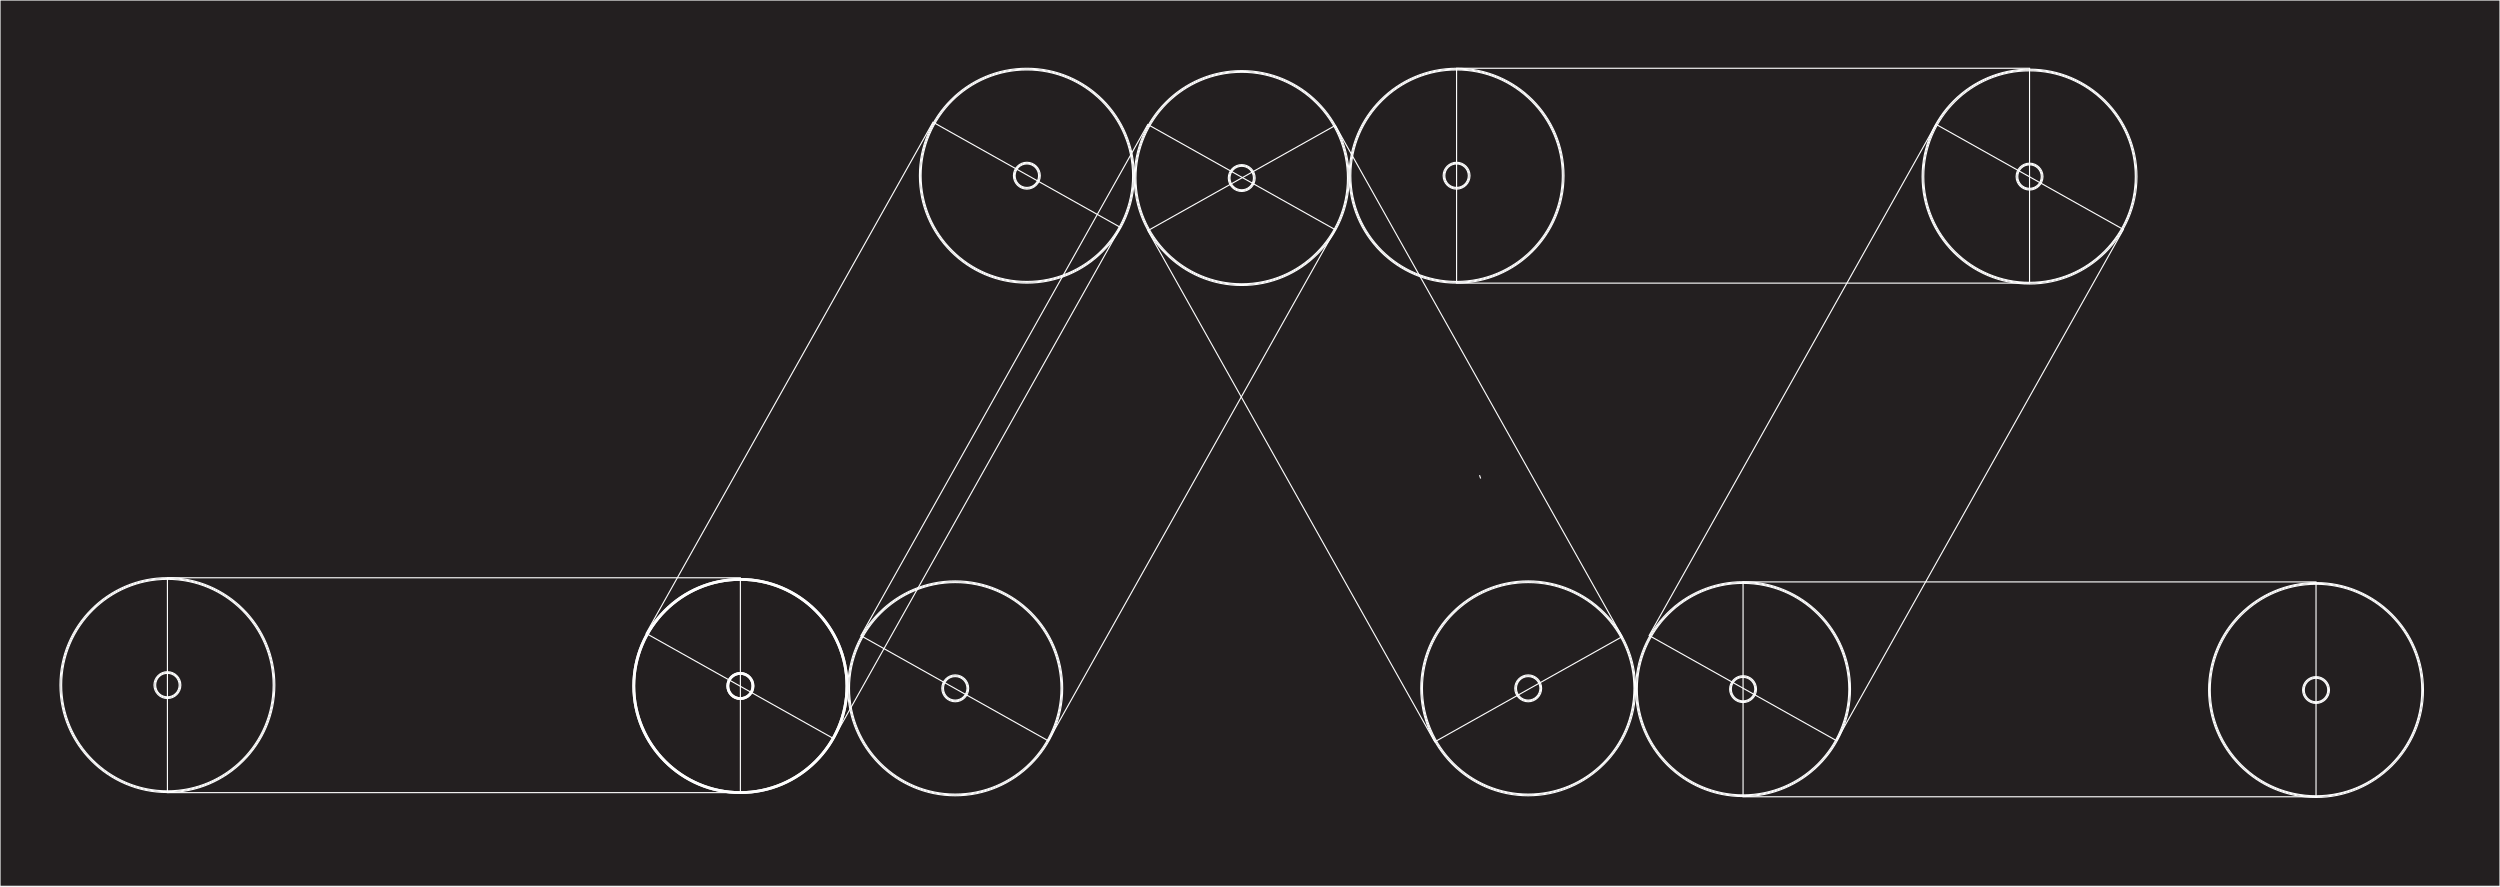
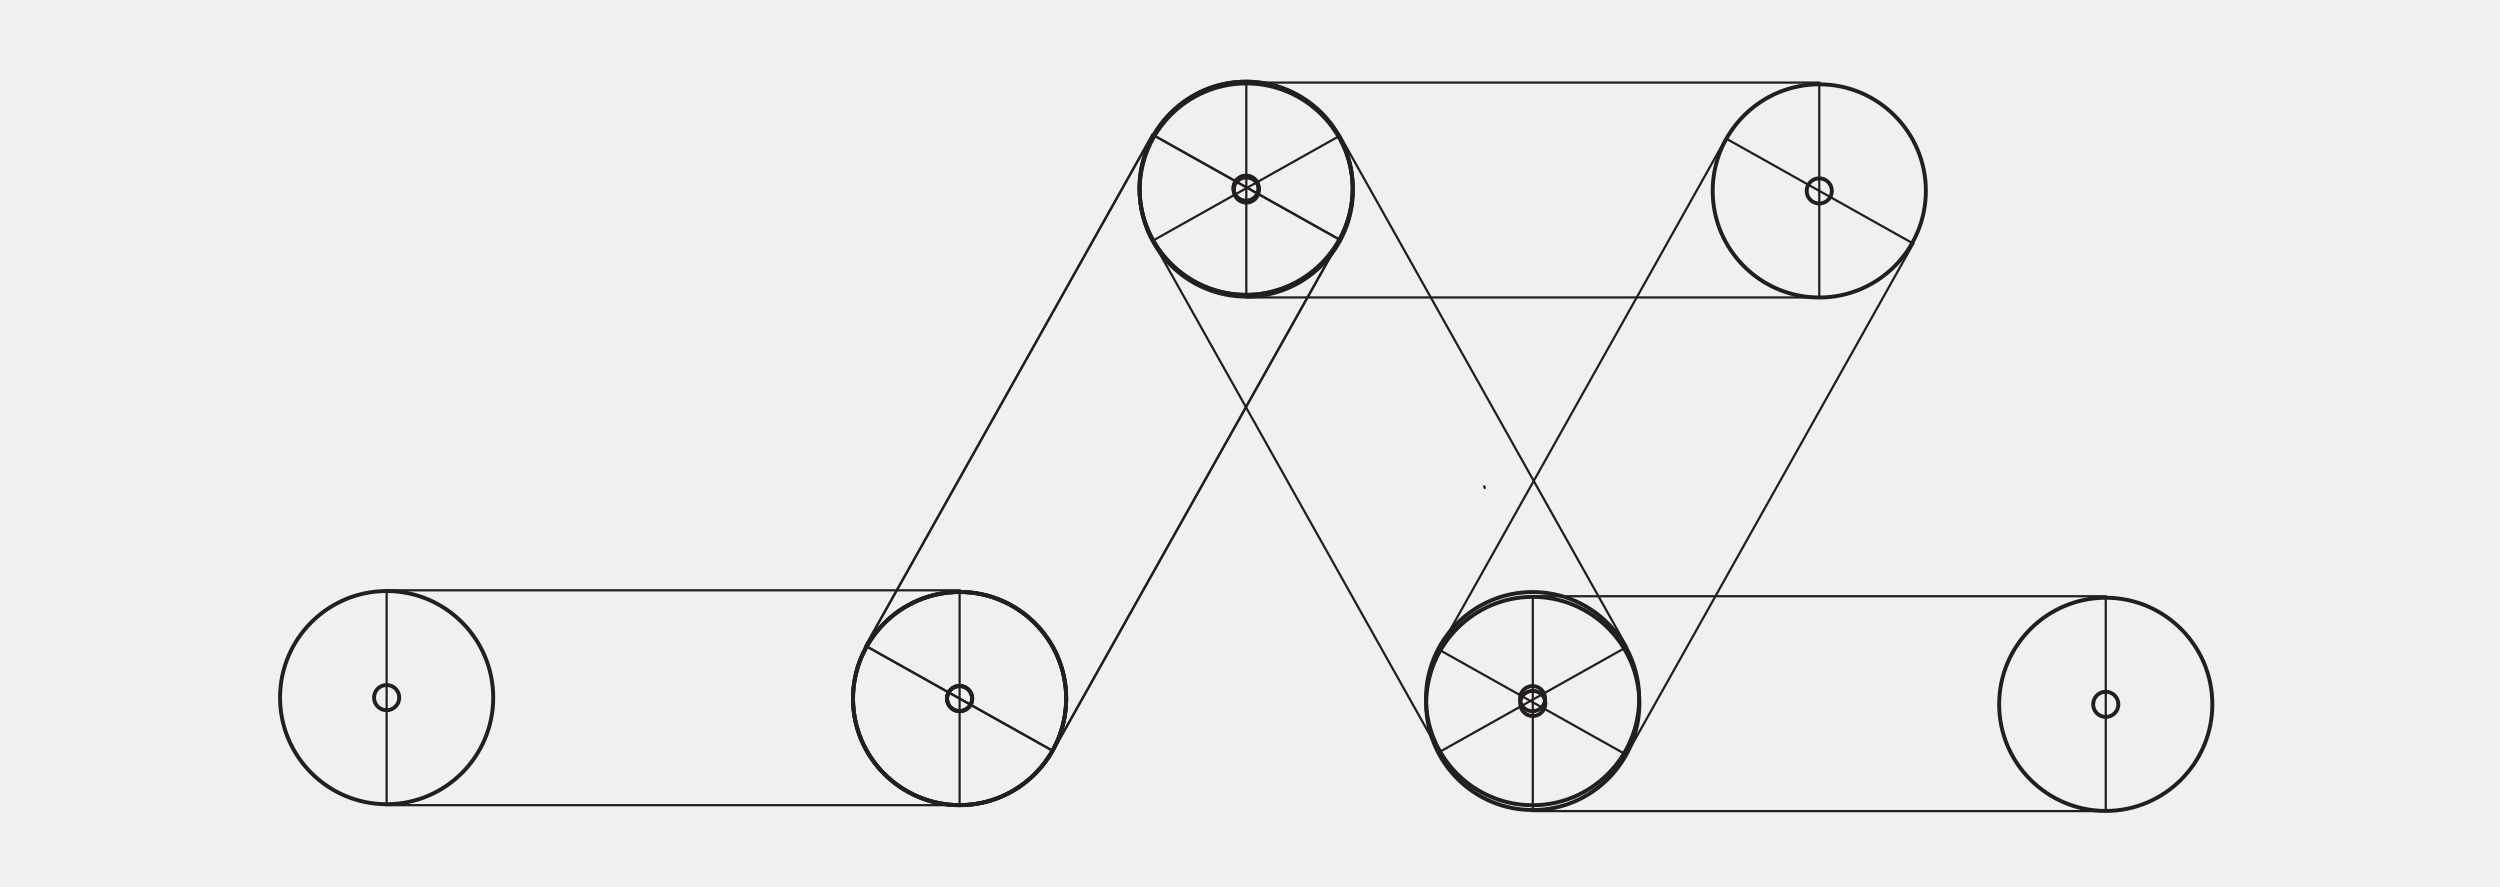
- <svg xmlns="http://www.w3.org/2000/svg" version="1.1" x="0px" y="0px" viewBox="0 0 2234 792" style="enable-background:new 0 0 2234 792;" xml:space="preserve">
+ <svg xmlns="http://www.w3.org/2000/svg" version="1.1" id="Layer_1" x="0px" y="0px" viewBox="0 0 2234 792" style="enable-background:new 0 0 2234 792;" xml:space="preserve">
  <style type="text/css">
- 	.st0{fill:#231F20;stroke:#FFFFFF;stroke-miterlimit:10;}
- 	.st1{fill:none;stroke:#FFFFFF;stroke-miterlimit:10;}
- 	.st2{fill:none;stroke:#FFFFFF;stroke-width:1;stroke-miterlimit:10;}
- 	.st3{fill:none;stroke:#FFFFFF;stroke-width:1;stroke-miterlimit:10.001;}
- 	.st4{fill:none;stroke:#FFFFFF;stroke-miterlimit:10;}
- 	.st5{fill:none;stroke:#FFFFFF;stroke-width:1;stroke-miterlimit:10;}
+ 	.st0{fill:none;stroke:#231F20;stroke-width:2;stroke-miterlimit:9.999;}
+ 	.st1{fill:none;stroke:#231F20;stroke-width:2;stroke-miterlimit:10;}
+ 	.st2{fill:none;stroke:#231F20;stroke-width:2;stroke-miterlimit:9.999;}
+ 	.st3{fill:none;stroke:#231F20;stroke-width:2;stroke-miterlimit:10.003;}
+ 	.st4{fill:none;stroke:#231F20;stroke-width:2;stroke-miterlimit:10;}
+ 	.st5{fill:none;stroke:#231F20;stroke-width:2;stroke-miterlimit:10.001;}
</style>
-   <g id="Layer_1">
-     <rect class="st0" width="2234" height="792" />
-   </g>
-   <g id="Layer_2">
+   <g>
    <g>
      <g>
-         <g>
-           <ellipse transform="matrix(0.7071 -0.7071 0.7071 0.7071 212.5005 831.1816)" class="st1" cx="1109.6" cy="159.1" rx="95.2" ry="95.2" />
-           <path class="st1" d="M1109.6,64.6c52,0,94.5,42.4,94.5,94.5s-42.5,94.5-94.5,94.5s-94.5-42.4-94.5-94.5S1057.6,64.6,1109.6,64.6       M1109.6,63.1c-53,0-96,43.1-96,96s43,96,96,96s96-43.1,96-96S1162.6,63.1,1109.6,63.1L1109.6,63.1z" />
-         </g>
-         <g>
-           <circle class="st1" cx="1109.6" cy="159.1" r="11.2" />
-           <path class="st1" d="M1109.6,148.6c5.8,0,10.5,4.6,10.5,10.5s-4.7,10.5-10.5,10.5s-10.5-4.6-10.5-10.5      S1103.8,148.6,1109.6,148.6 M1109.6,147.1c-6.6,0-12,5.4-12,12s5.4,12,12,12s12-5.4,12-12S1116.2,147.1,1109.6,147.1      L1109.6,147.1z" />
-         </g>
-       </g>
-       <line class="st1" x1="1322.1" y1="424.6" x2="1323.1" y2="427.6" />
-       <g>
-         <g>
-           <circle class="st1" cx="853.6" cy="615.1" r="95.2" />
-           <path class="st1" d="M853.6,520.6c52,0,94.5,42.4,94.5,94.5s-42.5,94.5-94.5,94.5s-94.5-42.4-94.5-94.5S801.6,520.6,853.6,520.6       M853.6,519.1c-53,0-96,43.1-96,96s43,96,96,96s96-43.1,96-96S906.6,519.1,853.6,519.1L853.6,519.1z" />
-         </g>
-         <g>
-           <circle class="st1" cx="853.6" cy="615.1" r="11.2" />
-           <path class="st1" d="M853.6,604.6c5.8,0,10.5,4.6,10.5,10.5s-4.7,10.5-10.5,10.5c-5.9,0-10.5-4.6-10.5-10.5      S847.7,604.6,853.6,604.6 M853.6,603.1c-6.6,0-12,5.4-12,12s5.4,12,12,12s12-5.4,12-12S860.2,603.1,853.6,603.1L853.6,603.1z" />
-         </g>
+         <ellipse transform="matrix(0.7071 -0.7071 0.7071 0.7071 207.119 836.6714)" class="st0" cx="1113.5" cy="168.3" rx="95.2" ry="95.2" />
+         <path class="st1" d="M1113.5,73.8c52,0,94.5,42.4,94.5,94.5s-42.5,94.5-94.5,94.5s-94.5-42.4-94.5-94.5S1061.5,73.8,1113.5,73.8      M1113.5,72.3c-53,0-96,43.1-96,96s43,96,96,96s96-43.1,96-96S1166.5,72.3,1113.5,72.3L1113.5,72.3z" />
      </g>
      <g>
-         <g>
-           <ellipse transform="matrix(0.7071 -0.7071 0.7071 0.7071 -34.9065 1145.7)" class="st2" cx="1365.5" cy="615" rx="95.2" ry="95.2" />
-           <path class="st1" d="M1365.6,520.6c52.1,0,94.5,42.4,94.5,94.5s-42.4,94.5-94.5,94.5c-52,0-94.5-42.4-94.5-94.5      S1313.6,520.6,1365.6,520.6 M1365.6,519.1c-53,0-96,43.1-96,96s43,96,96,96c52.9,0,96-43.1,96-96S1418.5,519.1,1365.6,519.1      L1365.6,519.1z" />
-         </g>
-         <g>
-           <circle class="st1" cx="1365.6" cy="615.1" r="11.2" />
-           <path class="st1" d="M1365.6,604.6c5.8,0,10.5,4.6,10.5,10.5s-4.7,10.5-10.5,10.5s-10.5-4.6-10.5-10.5      S1359.8,604.6,1365.6,604.6 M1365.6,603.1c-6.6,0-12,5.4-12,12s5.4,12,12,12s12-5.4,12-12S1372.2,603.1,1365.6,603.1      L1365.6,603.1z" />
-         </g>
+         <circle class="st1" cx="1113.5" cy="168.3" r="11.2" />
+         <path class="st1" d="M1113.5,157.8c5.8,0,10.5,4.6,10.5,10.5s-4.7,10.5-10.5,10.5s-10.5-4.6-10.5-10.5S1107.7,157.8,1113.5,157.8      M1113.5,156.3c-6.6,0-12,5.4-12,12s5.4,12,12,12s12-5.4,12-12S1120.1,156.3,1113.5,156.3L1113.5,156.3z" />
      </g>
-       <rect x="719.3" y="290.6" transform="matrix(0.4894 -0.8721 0.8721 0.4894 163.8533 1053.14)" class="st3" width="523.8" height="192" />
-       <rect x="1141.6" y="125.6" transform="matrix(0.8721 -0.4894 0.4894 0.8721 -31.2962 655.2282)" class="st3" width="192" height="523.8" />
+     </g>
+     <line class="st1" x1="1326" y1="433.8" x2="1327" y2="436.8" />
+     <g>
+       <g>
+         <circle class="st1" cx="857.5" cy="624.3" r="95.2" />
+         <path class="st1" d="M857.5,529.8c52,0,94.5,42.4,94.5,94.5s-42.5,94.5-94.5,94.5S763,676.4,763,624.3S805.5,529.8,857.5,529.8      M857.5,528.3c-53,0-96,43.1-96,96s43,96,96,96s96-43.1,96-96S910.5,528.3,857.5,528.3L857.5,528.3z" />
+       </g>
+       <g>
+         <circle class="st1" cx="857.5" cy="624.3" r="11.2" />
+         <path class="st1" d="M857.5,613.8c5.8,0,10.5,4.6,10.5,10.5s-4.7,10.5-10.5,10.5c-5.9,0-10.5-4.6-10.5-10.5     S851.6,613.8,857.5,613.8 M857.5,612.3c-6.6,0-12,5.4-12,12s5.4,12,12,12s12-5.4,12-12S864.1,612.3,857.5,612.3L857.5,612.3z" />
+       </g>
    </g>
    <g>
      <g>
-         <g>
-           <ellipse transform="matrix(0.7071 -0.7071 0.7071 0.7071 170.2272 1643.93)" class="st2" cx="2069.5" cy="616.5" rx="95.2" ry="95.2" />
-           <path class="st1" d="M2069.6,522.1c52.1,0,94.5,42.4,94.5,94.5s-42.4,94.5-94.5,94.5c-52,0-94.5-42.4-94.5-94.5      S2017.6,522.1,2069.6,522.1 M2069.6,520.6c-53,0-96,43.1-96,96s43,96,96,96c52.9,0,96-43.1,96-96S2122.5,520.6,2069.6,520.6      L2069.6,520.6z" />
-         </g>
-         <g>
-           <circle class="st1" cx="2069.6" cy="616.6" r="11.2" />
-           <path class="st1" d="M2069.6,606.1c5.8,0,10.5,4.6,10.5,10.5s-4.7,10.5-10.5,10.5s-10.5-4.6-10.5-10.5      S2063.8,606.1,2069.6,606.1 M2069.6,604.6c-6.6,0-12,5.4-12,12s5.4,12,12,12s12-5.4,12-12S2076.2,604.6,2069.6,604.6      L2069.6,604.6z" />
-         </g>
+         <ellipse transform="matrix(0.7071 -0.7071 0.7071 0.7071 -40.2909 1151.157)" class="st2" cx="1369.4" cy="624.2" rx="95.2" ry="95.2" />
+         <path class="st1" d="M1369.5,529.8c52.1,0,94.5,42.4,94.5,94.5s-42.4,94.5-94.5,94.5c-52,0-94.5-42.4-94.5-94.5     S1317.5,529.8,1369.5,529.8 M1369.5,528.3c-53,0-96,43.1-96,96s43,96,96,96c52.9,0,96-43.1,96-96S1422.4,528.3,1369.5,528.3     L1369.5,528.3z" />
      </g>
      <g>
-         <g>
-           <circle class="st1" cx="1557.6" cy="615.8" r="95.2" />
-           <path class="st1" d="M1557.6,521.3c52,0,94.5,42.4,94.5,94.5s-42.5,94.5-94.5,94.5s-94.5-42.4-94.5-94.5      S1505.6,521.3,1557.6,521.3 M1557.6,519.8c-53,0-96,43.1-96,96s43,96,96,96s96-43.1,96-96S1610.6,519.8,1557.6,519.8      L1557.6,519.8z" />
-         </g>
-         <g>
-           <circle class="st1" cx="1557.6" cy="615.8" r="11.2" />
-           <path class="st1" d="M1557.6,605.3c5.8,0,10.5,4.6,10.5,10.5s-4.7,10.5-10.5,10.5c-5.9,0-10.5-4.6-10.5-10.5      S1551.7,605.3,1557.6,605.3 M1557.6,603.8c-6.6,0-12,5.4-12,12s5.4,12,12,12s12-5.4,12-12S1564.2,603.8,1557.6,603.8      L1557.6,603.8z" />
-         </g>
+         <circle class="st1" cx="1369.5" cy="624.3" r="11.2" />
+         <path class="st1" d="M1369.5,613.8c5.8,0,10.5,4.6,10.5,10.5s-4.7,10.5-10.5,10.5s-10.5-4.6-10.5-10.5S1363.7,613.8,1369.5,613.8      M1369.5,612.3c-6.6,0-12,5.4-12,12s5.4,12,12,12s12-5.4,12-12S1376.1,612.3,1369.5,612.3L1369.5,612.3z" />
+       </g>
+     </g>
+     <rect x="723.4" y="299.8" transform="matrix(0.4894 -0.8721 0.8721 0.4894 157.9547 1061.301)" class="st3" width="523.8" height="192" />
+     <rect x="1145.8" y="134.7" transform="matrix(0.8721 -0.4894 0.4894 0.8721 -35.2169 658.459)" class="st3" width="192" height="523.8" />
+   </g>
+   <g>
+     <g>
+       <g>
+         <ellipse transform="matrix(0.7071 -0.7071 0.7071 0.7071 106.1215 1514.804)" class="st2" cx="1881.6" cy="629.3" rx="95.2" ry="95.2" />
+         <path class="st1" d="M1881.7,534.9c52.1,0,94.5,42.4,94.5,94.5s-42.4,94.5-94.5,94.5c-52,0-94.5-42.4-94.5-94.5     S1829.7,534.9,1881.7,534.9 M1881.7,533.4c-53,0-96,43.1-96,96s43,96,96,96c52.9,0,96-43.1,96-96S1934.6,533.4,1881.7,533.4     L1881.7,533.4z" />
      </g>
      <g>
-         <g>
-           <ellipse transform="matrix(0.7071 -0.7071 0.7071 0.7071 419.6595 1328.55)" class="st2" cx="1813.5" cy="157.7" rx="95.2" ry="95.2" />
-           <path class="st1" d="M1813.6,63.3c52.1,0,94.5,42.4,94.5,94.5s-42.4,94.5-94.5,94.5c-52,0-94.5-42.4-94.5-94.5      S1761.6,63.3,1813.6,63.3 M1813.6,61.8c-53,0-96,43.1-96,96s43,96,96,96c52.9,0,96-43.1,96-96S1866.5,61.8,1813.6,61.8      L1813.6,61.8z" />
-         </g>
-         <g>
-           <circle class="st1" cx="1813.6" cy="157.8" r="11.2" />
-           <path class="st1" d="M1813.6,147.3c5.8,0,10.5,4.6,10.5,10.5s-4.7,10.5-10.5,10.5s-10.5-4.6-10.5-10.5      S1807.8,147.3,1813.6,147.3 M1813.6,145.8c-6.6,0-12,5.4-12,12s5.4,12,12,12s12-5.4,12-12S1820.2,145.8,1813.6,145.8      L1813.6,145.8z" />
-         </g>
+         <circle class="st1" cx="1881.7" cy="629.4" r="11.2" />
+         <path class="st1" d="M1881.7,618.9c5.8,0,10.5,4.6,10.5,10.5s-4.7,10.5-10.5,10.5s-10.5-4.6-10.5-10.5S1875.9,618.9,1881.7,618.9      M1881.7,617.4c-6.6,0-12,5.4-12,12s5.4,12,12,12s12-5.4,12-12S1888.3,617.4,1881.7,617.4L1881.7,617.4z" />
      </g>
-       <g>
-         <g>
-           <circle class="st1" cx="1301.6" cy="157" r="95.2" />
-           <path class="st1" d="M1301.6,62.5c52,0,94.5,42.4,94.5,94.5s-42.5,94.5-94.5,94.5s-94.5-42.4-94.5-94.5S1249.6,62.5,1301.6,62.5       M1301.6,61c-53,0-96,43.1-96,96s43,96,96,96s96-43.1,96-96S1354.6,61,1301.6,61L1301.6,61z" />
-         </g>
-         <g>
-           <circle class="st1" cx="1301.6" cy="157" r="11.2" />
-           <path class="st1" d="M1301.6,146.5c5.8,0,10.5,4.6,10.5,10.5s-4.7,10.5-10.5,10.5c-5.9,0-10.5-4.6-10.5-10.5      S1295.7,146.5,1301.6,146.5 M1301.6,145c-6.6,0-12,5.4-12,12s5.4,12,12,12s12-5.4,12-12S1308.2,145,1301.6,145L1301.6,145z" />
-         </g>
-       </g>
-       <rect x="1301.6" y="61" class="st1" width="512" height="192" />
-       <rect x="1557.6" y="520" class="st1" width="512" height="192" />
-       <rect x="1423.6" y="290.5" transform="matrix(0.4894 -0.8721 0.8721 0.4894 523.6093 1667.258)" class="st3" width="523.8" height="192" />
    </g>
    <g>
      <g>
-         <g>
-           <circle class="st1" cx="917.6" cy="157" r="95.2" />
-           <path class="st1" d="M917.6,62.5c52,0,94.5,42.4,94.5,94.5s-42.5,94.5-94.5,94.5s-94.5-42.4-94.5-94.5S865.6,62.5,917.6,62.5       M917.6,61c-53,0-96,43.1-96,96s43,96,96,96s96-43.1,96-96S970.6,61,917.6,61L917.6,61z" />
-         </g>
-         <g>
-           <circle class="st1" cx="917.6" cy="157" r="11.2" />
-           <path class="st1" d="M917.6,146.5c5.8,0,10.5,4.6,10.5,10.5s-4.7,10.5-10.5,10.5s-10.5-4.6-10.5-10.5S911.8,146.5,917.6,146.5       M917.6,145c-6.6,0-12,5.4-12,12s5.4,12,12,12s12-5.4,12-12S924.2,145,917.6,145L917.6,145z" />
-         </g>
+         <circle class="st1" cx="1369.7" cy="628.6" r="95.2" />
+         <path class="st1" d="M1369.7,534.1c52,0,94.5,42.4,94.5,94.5s-42.5,94.5-94.5,94.5s-94.5-42.4-94.5-94.5     S1317.7,534.1,1369.7,534.1 M1369.7,532.6c-53,0-96,43.1-96,96s43,96,96,96s96-43.1,96-96S1422.7,532.6,1369.7,532.6     L1369.7,532.6z" />
      </g>
      <g>
-         <g>
-           <circle class="st1" cx="661.6" cy="613" r="95.2" />
-           <path class="st1" d="M661.6,518.5c52,0,94.5,42.4,94.5,94.5s-42.5,94.5-94.5,94.5s-94.5-42.4-94.5-94.5S609.6,518.5,661.6,518.5       M661.6,517c-53,0-96,43.1-96,96s43,96,96,96s96-43.1,96-96S714.6,517,661.6,517L661.6,517z" />
-         </g>
-         <g>
-           <circle class="st1" cx="661.6" cy="613" r="11.2" />
-           <path class="st1" d="M661.6,602.5c5.8,0,10.5,4.6,10.5,10.5s-4.7,10.5-10.5,10.5c-5.9,0-10.5-4.6-10.5-10.5      S655.7,602.5,661.6,602.5 M661.6,601c-6.6,0-12,5.4-12,12s5.4,12,12,12s12-5.4,12-12S668.2,601,661.6,601L661.6,601z" />
-         </g>
+         <circle class="st1" cx="1369.7" cy="628.6" r="11.2" />
+         <path class="st1" d="M1369.7,618.1c5.8,0,10.5,4.6,10.5,10.5s-4.7,10.5-10.5,10.5c-5.9,0-10.5-4.6-10.5-10.5     S1363.8,618.1,1369.7,618.1 M1369.7,616.6c-6.6,0-12,5.4-12,12s5.4,12,12,12s12-5.4,12-12S1376.3,616.6,1369.7,616.6     L1369.7,616.6z" />
      </g>
-       <rect x="527.3" y="288.6" transform="matrix(0.4894 -0.8721 0.8721 0.4894 67.636 884.6432)" class="st3" width="523.8" height="192" />
+     </g>
+     <g>
      <g>
-         <g>
-           <ellipse class="st4" cx="661.6" cy="612.9" rx="95.2" ry="95.2" />
-           <path class="st1" d="M661.6,518.5c52.1,0,94.5,42.4,94.5,94.5s-42.4,94.5-94.5,94.5c-52,0-94.5-42.4-94.5-94.5      S609.6,518.5,661.6,518.5 M661.6,517c-53,0-96,43.1-96,96s43,96,96,96c52.9,0,96-43.1,96-96S714.5,517,661.6,517L661.6,517z" />
-         </g>
-         <g>
-           <circle class="st1" cx="661.6" cy="613" r="11.2" />
-           <path class="st1" d="M661.6,602.5c5.8,0,10.5,4.6,10.5,10.5s-4.7,10.5-10.5,10.5s-10.5-4.6-10.5-10.5S655.8,602.5,661.6,602.5       M661.6,601c-6.6,0-12,5.4-12,12s5.4,12,12,12s12-5.4,12-12S668.2,601,661.6,601L661.6,601z" />
-         </g>
+         <ellipse transform="matrix(0.7071 -0.7071 0.7071 0.7071 355.5595 1199.413)" class="st2" cx="1625.6" cy="170.5" rx="95.2" ry="95.2" />
+         <path class="st1" d="M1625.7,76.1c52.1,0,94.5,42.4,94.5,94.5s-42.4,94.5-94.5,94.5c-52,0-94.5-42.4-94.5-94.5     S1573.7,76.1,1625.7,76.1 M1625.7,74.6c-53,0-96,43.1-96,96s43,96,96,96c52.9,0,96-43.1,96-96S1678.6,74.6,1625.7,74.6     L1625.7,74.6z" />
      </g>
      <g>
-         <g>
-           <circle class="st1" cx="149.6" cy="612.2" r="95.2" />
-           <path class="st1" d="M149.6,517.7c52,0,94.5,42.4,94.5,94.5s-42.5,94.5-94.5,94.5s-94.5-42.4-94.5-94.5S97.6,517.7,149.6,517.7       M149.6,516.2c-53,0-96,43.1-96,96s43,96,96,96s96-43.1,96-96S202.6,516.2,149.6,516.2L149.6,516.2z" />
-         </g>
-         <g>
-           <ellipse transform="matrix(3.579827e-03 -1 1 3.579827e-03 -463.0846 759.5562)" class="st5" cx="149.6" cy="612.2" rx="11.2" ry="11.2" />
-           <path class="st1" d="M149.6,601.7c5.8,0,10.5,4.6,10.5,10.5s-4.7,10.5-10.5,10.5c-5.9,0-10.5-4.6-10.5-10.5      S143.7,601.7,149.6,601.7 M149.6,600.2c-6.6,0-12,5.4-12,12s5.4,12,12,12s12-5.4,12-12S156.2,600.2,149.6,600.2L149.6,600.2z" />
-         </g>
+         <circle class="st1" cx="1625.7" cy="170.6" r="11.2" />
+         <path class="st1" d="M1625.7,160.1c5.8,0,10.5,4.6,10.5,10.5s-4.7,10.5-10.5,10.5s-10.5-4.6-10.5-10.5S1619.9,160.1,1625.7,160.1      M1625.7,158.6c-6.6,0-12,5.4-12,12s5.4,12,12,12s12-5.4,12-12S1632.3,158.6,1625.7,158.6L1625.7,158.6z" />
      </g>
-       <rect x="149.6" y="516.3" class="st1" width="512" height="192" />
    </g>
+     <g>
+       <g>
+         <circle class="st1" cx="1113.7" cy="169.8" r="95.2" />
+         <path class="st1" d="M1113.7,75.3c52,0,94.5,42.4,94.5,94.5s-42.5,94.5-94.5,94.5s-94.5-42.4-94.5-94.5S1061.7,75.3,1113.7,75.3      M1113.7,73.8c-53,0-96,43.1-96,96s43,96,96,96s96-43.1,96-96S1166.7,73.8,1113.7,73.8L1113.7,73.8z" />
+       </g>
+       <g>
+         <circle class="st1" cx="1113.7" cy="169.8" r="11.2" />
+         <path class="st1" d="M1113.7,159.3c5.8,0,10.5,4.6,10.5,10.5s-4.7,10.5-10.5,10.5c-5.9,0-10.5-4.6-10.5-10.5     S1107.8,159.3,1113.7,159.3 M1113.7,157.8c-6.6,0-12,5.4-12,12s5.4,12,12,12s12-5.4,12-12S1120.3,157.8,1113.7,157.8     L1113.7,157.8z" />
+       </g>
+     </g>
+     <rect x="1113.7" y="73.8" class="st1" width="512" height="192" />
+     <rect x="1369.7" y="532.8" class="st1" width="512" height="192" />
+     <rect x="1235.9" y="303.1" transform="matrix(0.4894 -0.8721 0.8721 0.4894 416.7495 1510.043)" class="st3" width="523.8" height="192" />
+   </g>
+   <g>
+     <g>
+       <g>
+         <circle class="st1" cx="1113.5" cy="168.2" r="95.2" />
+         <path class="st1" d="M1113.5,73.7c52,0,94.5,42.4,94.5,94.5s-42.5,94.5-94.5,94.5s-94.5-42.4-94.5-94.5S1061.5,73.7,1113.5,73.7      M1113.5,72.2c-53,0-96,43.1-96,96s43,96,96,96s96-43.1,96-96S1166.5,72.2,1113.5,72.2L1113.5,72.2z" />
+       </g>
+       <g>
+         <circle class="st1" cx="1113.5" cy="168.2" r="11.2" />
+         <path class="st1" d="M1113.5,157.7c5.8,0,10.5,4.6,10.5,10.5s-4.7,10.5-10.5,10.5s-10.5-4.6-10.5-10.5S1107.7,157.7,1113.5,157.7      M1113.5,156.2c-6.6,0-12,5.4-12,12s5.4,12,12,12s12-5.4,12-12S1120.1,156.2,1113.5,156.2L1113.5,156.2z" />
+       </g>
+     </g>
+     <g>
+       <g>
+         <circle class="st1" cx="857.5" cy="624.2" r="95.2" />
+         <path class="st1" d="M857.5,529.7c52,0,94.5,42.4,94.5,94.5s-42.5,94.5-94.5,94.5S763,676.3,763,624.2S805.5,529.7,857.5,529.7      M857.5,528.2c-53,0-96,43.1-96,96s43,96,96,96s96-43.1,96-96S910.5,528.2,857.5,528.2L857.5,528.2z" />
+       </g>
+       <g>
+         <circle class="st1" cx="857.5" cy="624.2" r="11.2" />
+         <path class="st1" d="M857.5,613.7c5.8,0,10.5,4.6,10.5,10.5s-4.7,10.5-10.5,10.5c-5.9,0-10.5-4.6-10.5-10.5     S851.6,613.7,857.5,613.7 M857.5,612.2c-6.6,0-12,5.4-12,12s5.4,12,12,12s12-5.4,12-12S864.1,612.2,857.5,612.2L857.5,612.2z" />
+       </g>
+     </g>
+     <rect x="723.5" y="299.7" transform="matrix(0.4894 -0.8721 0.8721 0.4894 158.115 1061.369)" class="st3" width="523.8" height="192" />
+     <g>
+       <g>
+         <ellipse class="st4" cx="857.5" cy="624.1" rx="95.2" ry="95.2" />
+         <path class="st1" d="M857.5,529.7c52.1,0,94.5,42.4,94.5,94.5s-42.4,94.5-94.5,94.5c-52,0-94.5-42.4-94.5-94.5     S805.5,529.7,857.5,529.7 M857.5,528.2c-53,0-96,43.1-96,96s43,96,96,96c52.9,0,96-43.1,96-96S910.4,528.2,857.5,528.2     L857.5,528.2z" />
+       </g>
+       <g>
+         <circle class="st1" cx="857.5" cy="624.2" r="11.2" />
+         <path class="st1" d="M857.5,613.7c5.8,0,10.5,4.6,10.5,10.5s-4.7,10.5-10.5,10.5s-10.5-4.6-10.5-10.5S851.7,613.7,857.5,613.7      M857.5,612.2c-6.6,0-12,5.4-12,12s5.4,12,12,12s12-5.4,12-12S864.1,612.2,857.5,612.2L857.5,612.2z" />
+       </g>
+     </g>
+     <g>
+       <g>
+         <circle class="st1" cx="345.5" cy="623.4" r="95.2" />
+         <path class="st1" d="M345.5,528.9c52,0,94.5,42.4,94.5,94.5s-42.5,94.5-94.5,94.5S251,675.5,251,623.4S293.5,528.9,345.5,528.9      M345.5,527.4c-53,0-96,43.1-96,96s43,96,96,96s96-43.1,96-96S398.5,527.4,345.5,527.4L345.5,527.4z" />
+       </g>
+       <g>
+         <ellipse transform="matrix(3.579648e-03 -1 1 3.579648e-03 -278.9211 966.5861)" class="st5" cx="345.6" cy="623.3" rx="11.2" ry="11.2" />
+         <path class="st1" d="M345.5,612.9c5.8,0,10.5,4.6,10.5,10.5s-4.7,10.5-10.5,10.5c-5.9,0-10.5-4.6-10.5-10.5     S339.6,612.9,345.5,612.9 M345.5,611.4c-6.6,0-12,5.4-12,12s5.4,12,12,12s12-5.4,12-12S352.1,611.4,345.5,611.4L345.5,611.4z" />
+       </g>
+     </g>
+     <rect x="345.5" y="527.5" class="st1" width="512" height="192" />
  </g>
</svg>
